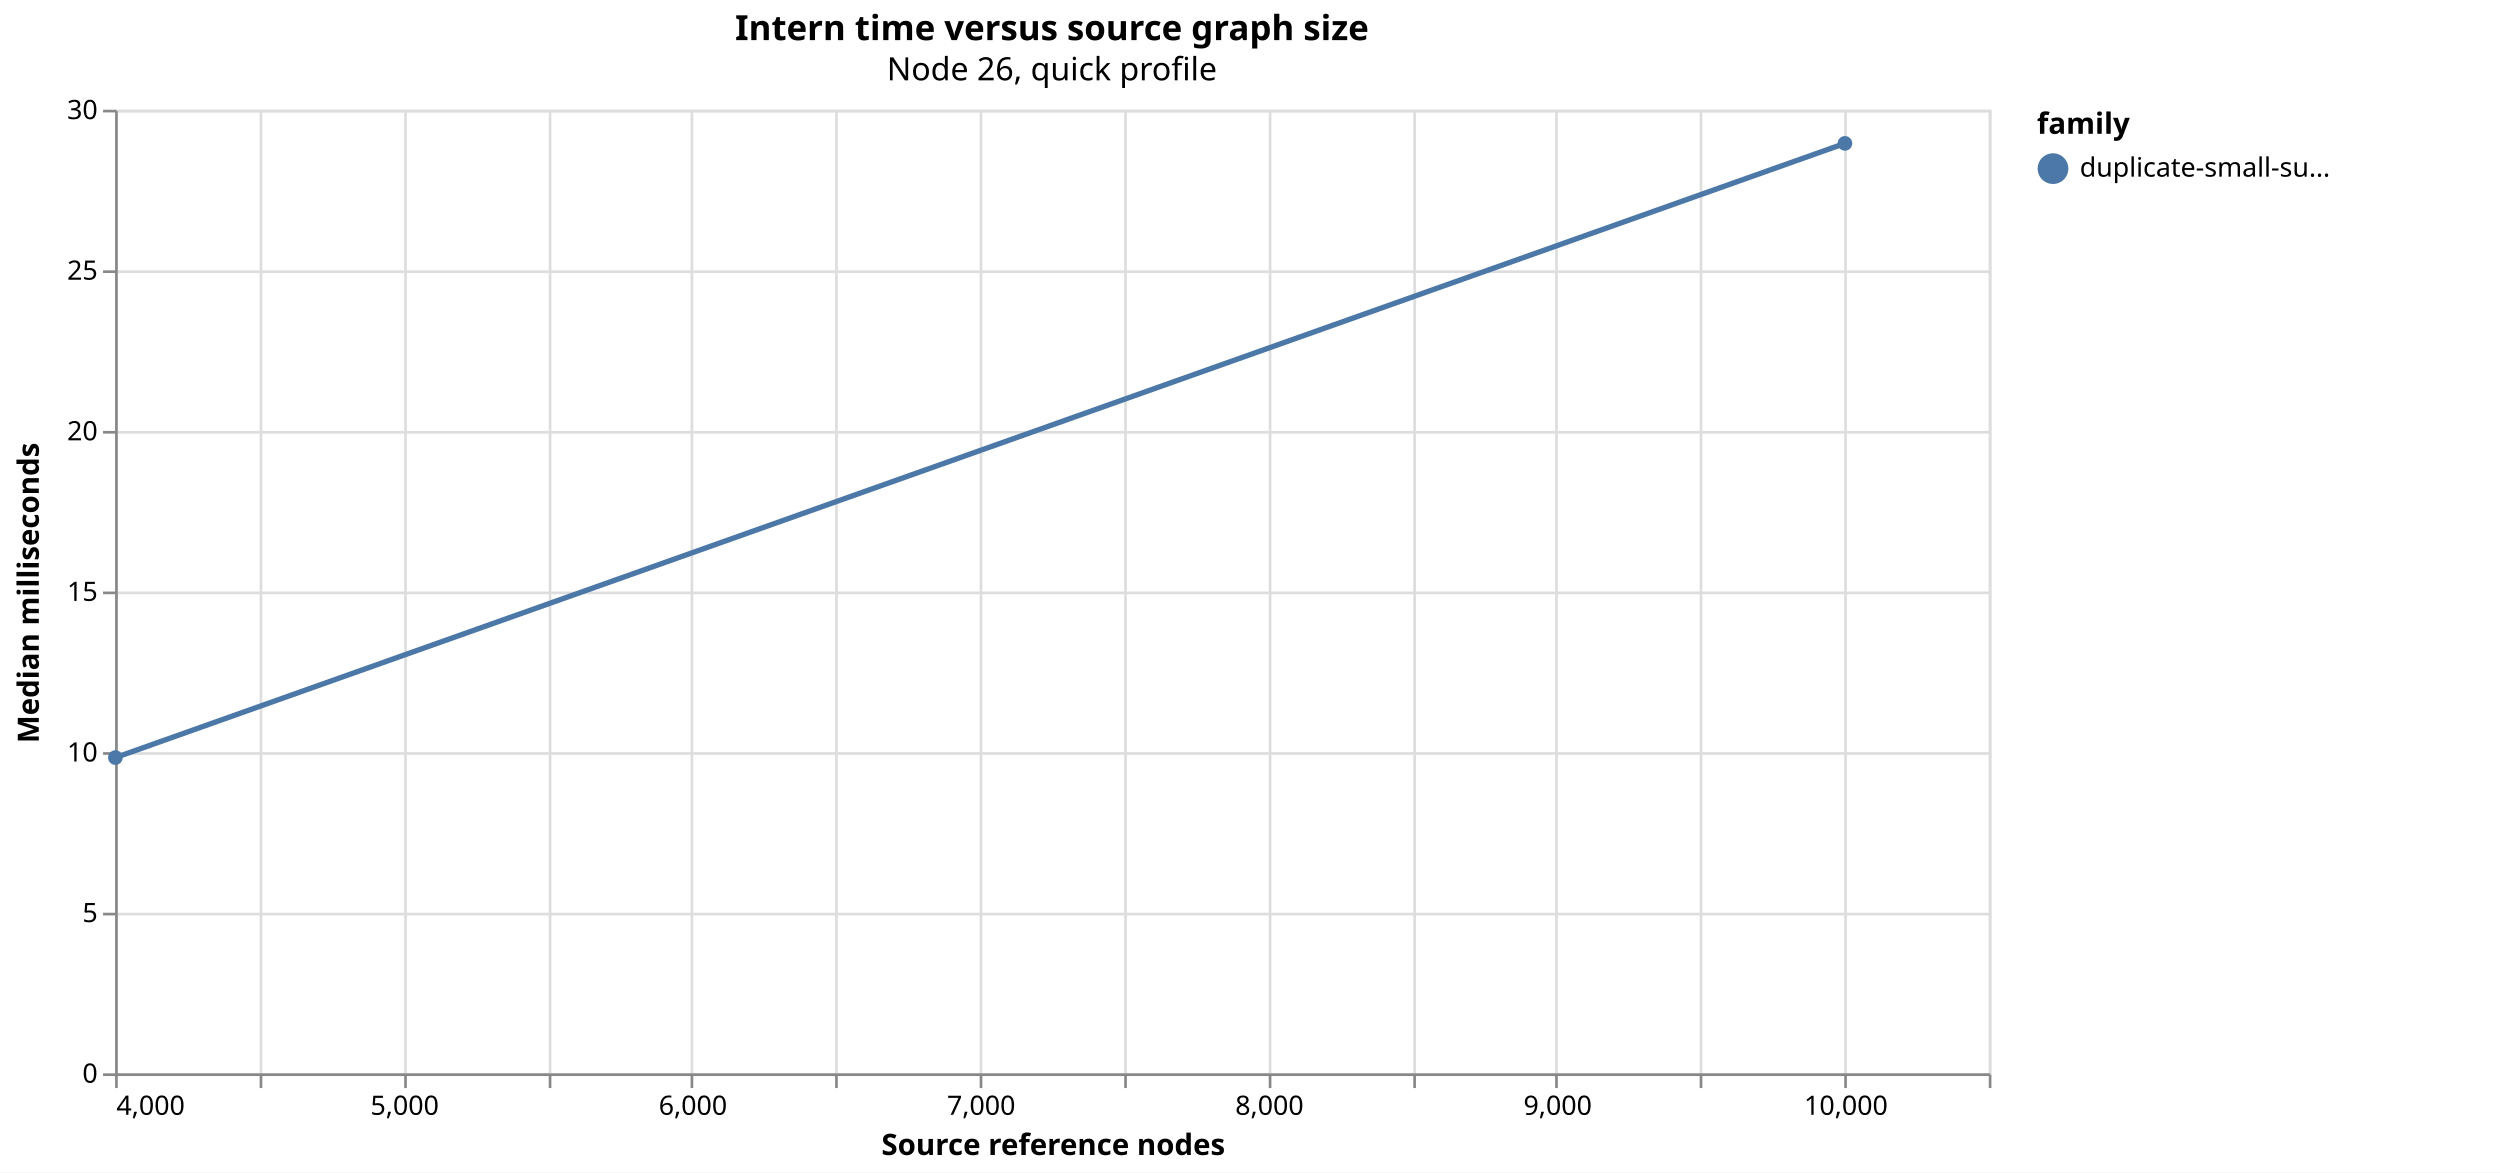
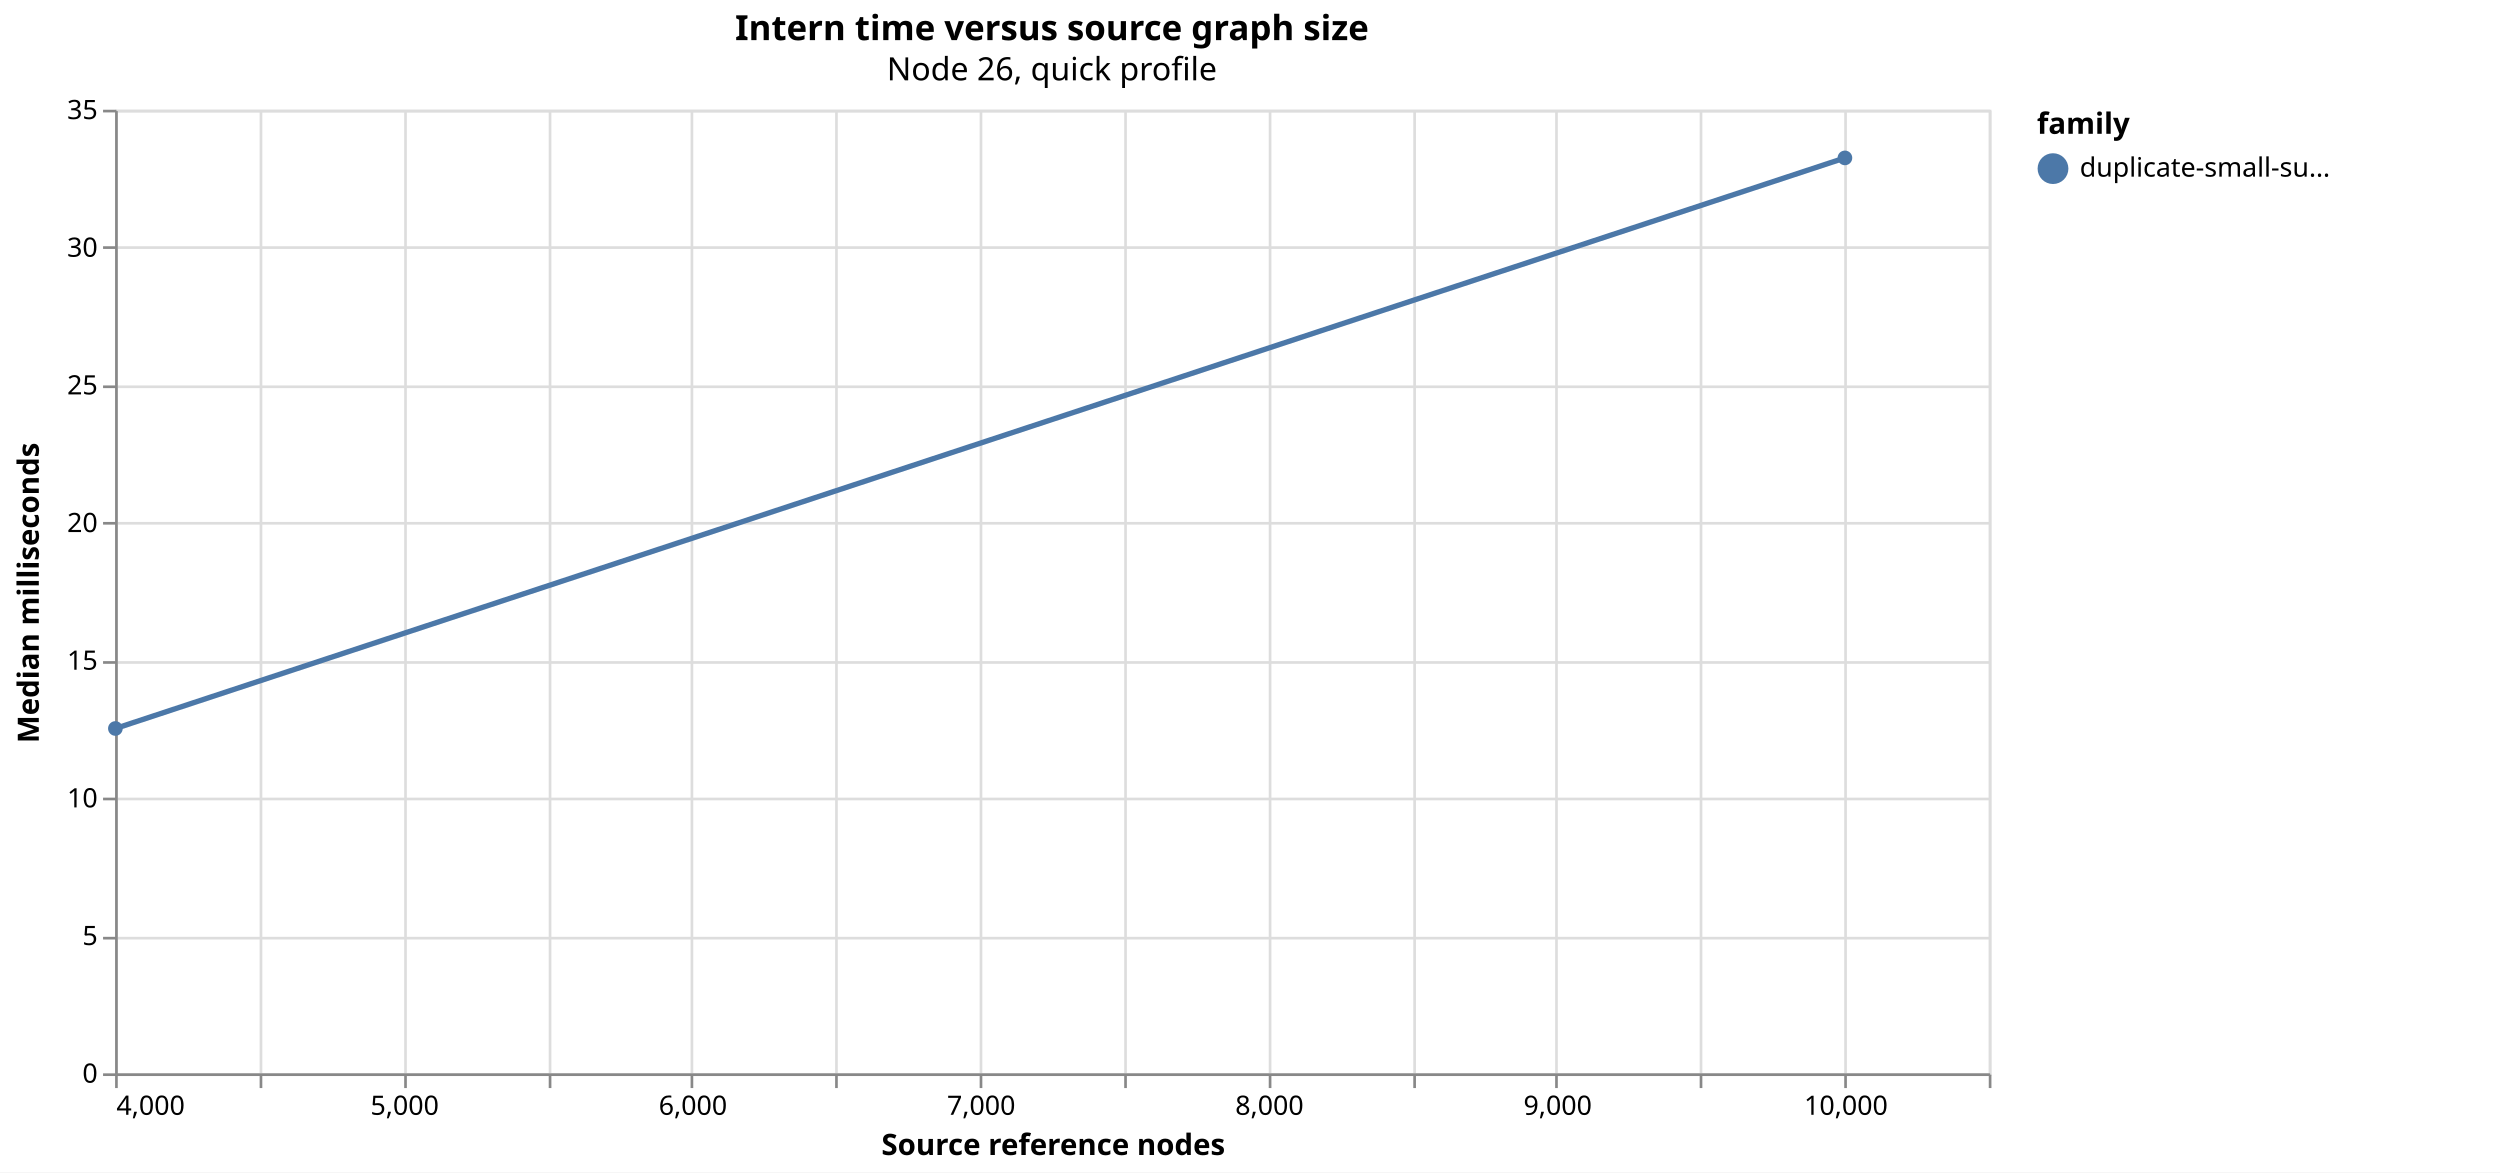
<svg xmlns="http://www.w3.org/2000/svg" version="1.1" class="marks" width="934" height="438" viewBox="0 0 934 438">
  <rect width="934" height="438" fill="white" />
  <g fill="none" stroke-miterlimit="4" transform="translate(43,41)">
    <g class="mark-group role-frame root" role="graphics-object" aria-roledescription="group mark container">
      <g transform="translate(0,0)">
        <path class="background" aria-hidden="true" d="M0.5,0.5h700v360h-700Z" stroke="#ddd" />
        <g>
          <g class="mark-group role-axis" aria-hidden="true">
            <g transform="translate(0.5,360.5)">
              <path class="background" aria-hidden="true" d="M0,0h0v0h0Z" pointer-events="none" />
              <g>
                <g class="mark-rule role-axis-grid" pointer-events="none">
                  <line transform="translate(0,-360)" x2="0" y2="360" stroke="#ddd" stroke-width="1" opacity="1" />
                  <line transform="translate(54,-360)" x2="0" y2="360" stroke="#ddd" stroke-width="1" opacity="1" />
                  <line transform="translate(108,-360)" x2="0" y2="360" stroke="#ddd" stroke-width="1" opacity="1" />
                  <line transform="translate(162,-360)" x2="0" y2="360" stroke="#ddd" stroke-width="1" opacity="1" />
                  <line transform="translate(215,-360)" x2="0" y2="360" stroke="#ddd" stroke-width="1" opacity="1" />
                  <line transform="translate(269,-360)" x2="0" y2="360" stroke="#ddd" stroke-width="1" opacity="1" />
                  <line transform="translate(323,-360)" x2="0" y2="360" stroke="#ddd" stroke-width="1" opacity="1" />
                  <line transform="translate(377,-360)" x2="0" y2="360" stroke="#ddd" stroke-width="1" opacity="1" />
                  <line transform="translate(431,-360)" x2="0" y2="360" stroke="#ddd" stroke-width="1" opacity="1" />
                  <line transform="translate(485,-360)" x2="0" y2="360" stroke="#ddd" stroke-width="1" opacity="1" />
                  <line transform="translate(538,-360)" x2="0" y2="360" stroke="#ddd" stroke-width="1" opacity="1" />
                  <line transform="translate(592,-360)" x2="0" y2="360" stroke="#ddd" stroke-width="1" opacity="1" />
                  <line transform="translate(646,-360)" x2="0" y2="360" stroke="#ddd" stroke-width="1" opacity="1" />
                  <line transform="translate(700,-360)" x2="0" y2="360" stroke="#ddd" stroke-width="1" opacity="1" />
                </g>
              </g>
              <path class="foreground" aria-hidden="true" d="" pointer-events="none" display="none" />
            </g>
          </g>
          <g class="mark-group role-axis" aria-hidden="true">
            <g transform="translate(0.5,0.5)">
              <path class="background" aria-hidden="true" d="M0,0h0v0h0Z" pointer-events="none" />
              <g>
                <g class="mark-rule role-axis-grid" pointer-events="none">
                  <line transform="translate(0,360)" x2="700" y2="0" stroke="#ddd" stroke-width="1" opacity="1" />
-                   <line transform="translate(0,300)" x2="700" y2="0" stroke="#ddd" stroke-width="1" opacity="1" />
-                   <line transform="translate(0,240)" x2="700" y2="0" stroke="#ddd" stroke-width="1" opacity="1" />
-                   <line transform="translate(0,180)" x2="700" y2="0" stroke="#ddd" stroke-width="1" opacity="1" />
-                   <line transform="translate(0,120)" x2="700" y2="0" stroke="#ddd" stroke-width="1" opacity="1" />
-                   <line transform="translate(0,60)" x2="700" y2="0" stroke="#ddd" stroke-width="1" opacity="1" />
+                   <line transform="translate(0,309)" x2="700" y2="0" stroke="#ddd" stroke-width="1" opacity="1" />
+                   <line transform="translate(0,257)" x2="700" y2="0" stroke="#ddd" stroke-width="1" opacity="1" />
+                   <line transform="translate(0,206)" x2="700" y2="0" stroke="#ddd" stroke-width="1" opacity="1" />
+                   <line transform="translate(0,154)" x2="700" y2="0" stroke="#ddd" stroke-width="1" opacity="1" />
+                   <line transform="translate(0,103)" x2="700" y2="0" stroke="#ddd" stroke-width="1" opacity="1" />
+                   <line transform="translate(0,51)" x2="700" y2="0" stroke="#ddd" stroke-width="1" opacity="1" />
                  <line transform="translate(0,0)" x2="700" y2="0" stroke="#ddd" stroke-width="1" opacity="1" />
                </g>
              </g>
              <path class="foreground" aria-hidden="true" d="" pointer-events="none" display="none" />
            </g>
          </g>
          <g class="mark-group role-axis" role="graphics-symbol" aria-roledescription="axis" aria-label="X-axis titled 'Source reference nodes' for a linear scale with values from 4,000 to 10,500">
            <g transform="translate(0.5,360.5)">
              <path class="background" aria-hidden="true" d="M0,0h0v0h0Z" pointer-events="none" />
              <g>
                <g class="mark-rule role-axis-tick" pointer-events="none">
                  <line transform="translate(0,0)" x2="0" y2="5" stroke="#888" stroke-width="1" opacity="1" />
                  <line transform="translate(54,0)" x2="0" y2="5" stroke="#888" stroke-width="1" opacity="1" />
                  <line transform="translate(108,0)" x2="0" y2="5" stroke="#888" stroke-width="1" opacity="1" />
                  <line transform="translate(162,0)" x2="0" y2="5" stroke="#888" stroke-width="1" opacity="1" />
                  <line transform="translate(215,0)" x2="0" y2="5" stroke="#888" stroke-width="1" opacity="1" />
                  <line transform="translate(269,0)" x2="0" y2="5" stroke="#888" stroke-width="1" opacity="1" />
                  <line transform="translate(323,0)" x2="0" y2="5" stroke="#888" stroke-width="1" opacity="1" />
                  <line transform="translate(377,0)" x2="0" y2="5" stroke="#888" stroke-width="1" opacity="1" />
                  <line transform="translate(431,0)" x2="0" y2="5" stroke="#888" stroke-width="1" opacity="1" />
                  <line transform="translate(485,0)" x2="0" y2="5" stroke="#888" stroke-width="1" opacity="1" />
                  <line transform="translate(538,0)" x2="0" y2="5" stroke="#888" stroke-width="1" opacity="1" />
                  <line transform="translate(592,0)" x2="0" y2="5" stroke="#888" stroke-width="1" opacity="1" />
                  <line transform="translate(646,0)" x2="0" y2="5" stroke="#888" stroke-width="1" opacity="1" />
                  <line transform="translate(700,0)" x2="0" y2="5" stroke="#888" stroke-width="1" opacity="1" />
                </g>
                <g class="mark-text role-axis-label" pointer-events="none">
                  <text text-anchor="start" transform="translate(0,15)" font-family="sans-serif" font-size="10px" fill="#000" opacity="1">4,000</text>
                  <text text-anchor="middle" transform="translate(53.84615,15)" font-family="sans-serif" font-size="10px" fill="#000" opacity="0">4,500</text>
                  <text text-anchor="middle" transform="translate(107.6923,15)" font-family="sans-serif" font-size="10px" fill="#000" opacity="1">5,000</text>
                  <text text-anchor="middle" transform="translate(161.5385,15)" font-family="sans-serif" font-size="10px" fill="#000" opacity="0">5,500</text>
                  <text text-anchor="middle" transform="translate(215.3846,15)" font-family="sans-serif" font-size="10px" fill="#000" opacity="1">6,000</text>
                  <text text-anchor="middle" transform="translate(269.2308,15)" font-family="sans-serif" font-size="10px" fill="#000" opacity="0">6,500</text>
                  <text text-anchor="middle" transform="translate(323.0769,15)" font-family="sans-serif" font-size="10px" fill="#000" opacity="1">7,000</text>
                  <text text-anchor="middle" transform="translate(376.9231,15)" font-family="sans-serif" font-size="10px" fill="#000" opacity="0">7,500</text>
                  <text text-anchor="middle" transform="translate(430.7692,15)" font-family="sans-serif" font-size="10px" fill="#000" opacity="1">8,000</text>
                  <text text-anchor="middle" transform="translate(484.6154,15)" font-family="sans-serif" font-size="10px" fill="#000" opacity="0">8,500</text>
                  <text text-anchor="middle" transform="translate(538.4615,15)" font-family="sans-serif" font-size="10px" fill="#000" opacity="1">9,000</text>
                  <text text-anchor="middle" transform="translate(592.3077,15)" font-family="sans-serif" font-size="10px" fill="#000" opacity="0">9,500</text>
                  <text text-anchor="middle" transform="translate(646.1538,15)" font-family="sans-serif" font-size="10px" fill="#000" opacity="1">10,000</text>
                  <text text-anchor="end" transform="translate(700,15)" font-family="sans-serif" font-size="10px" fill="#000" opacity="0">10,500</text>
                </g>
                <g class="mark-rule role-axis-domain" pointer-events="none">
                  <line transform="translate(0,0)" x2="700" y2="0" stroke="#888" stroke-width="1" opacity="1" />
                </g>
                <g class="mark-text role-axis-title" pointer-events="none">
                  <text text-anchor="middle" transform="translate(350,30)" font-family="sans-serif" font-size="11px" font-weight="bold" fill="#000" opacity="1">Source reference nodes</text>
                </g>
              </g>
              <path class="foreground" aria-hidden="true" d="" pointer-events="none" display="none" />
            </g>
          </g>
-           <g class="mark-group role-axis" role="graphics-symbol" aria-roledescription="axis" aria-label="Y-axis titled 'Median milliseconds' for a linear scale with values from 0 to 30">
+           <g class="mark-group role-axis" role="graphics-symbol" aria-roledescription="axis" aria-label="Y-axis titled 'Median milliseconds' for a linear scale with values from 0 to 35">
            <g transform="translate(0.5,0.5)">
              <path class="background" aria-hidden="true" d="M0,0h0v0h0Z" pointer-events="none" />
              <g>
                <g class="mark-rule role-axis-tick" pointer-events="none">
                  <line transform="translate(0,360)" x2="-5" y2="0" stroke="#888" stroke-width="1" opacity="1" />
-                   <line transform="translate(0,300)" x2="-5" y2="0" stroke="#888" stroke-width="1" opacity="1" />
-                   <line transform="translate(0,240)" x2="-5" y2="0" stroke="#888" stroke-width="1" opacity="1" />
-                   <line transform="translate(0,180)" x2="-5" y2="0" stroke="#888" stroke-width="1" opacity="1" />
-                   <line transform="translate(0,120)" x2="-5" y2="0" stroke="#888" stroke-width="1" opacity="1" />
-                   <line transform="translate(0,60)" x2="-5" y2="0" stroke="#888" stroke-width="1" opacity="1" />
+                   <line transform="translate(0,309)" x2="-5" y2="0" stroke="#888" stroke-width="1" opacity="1" />
+                   <line transform="translate(0,257)" x2="-5" y2="0" stroke="#888" stroke-width="1" opacity="1" />
+                   <line transform="translate(0,206)" x2="-5" y2="0" stroke="#888" stroke-width="1" opacity="1" />
+                   <line transform="translate(0,154)" x2="-5" y2="0" stroke="#888" stroke-width="1" opacity="1" />
+                   <line transform="translate(0,103)" x2="-5" y2="0" stroke="#888" stroke-width="1" opacity="1" />
+                   <line transform="translate(0,51)" x2="-5" y2="0" stroke="#888" stroke-width="1" opacity="1" />
                  <line transform="translate(0,0)" x2="-5" y2="0" stroke="#888" stroke-width="1" opacity="1" />
                </g>
                <g class="mark-text role-axis-label" pointer-events="none">
                  <text text-anchor="end" transform="translate(-7,363)" font-family="sans-serif" font-size="10px" fill="#000" opacity="1">0</text>
-                   <text text-anchor="end" transform="translate(-7,303)" font-family="sans-serif" font-size="10px" fill="#000" opacity="1">5</text>
-                   <text text-anchor="end" transform="translate(-7,243)" font-family="sans-serif" font-size="10px" fill="#000" opacity="1">10</text>
-                   <text text-anchor="end" transform="translate(-7,183)" font-family="sans-serif" font-size="10px" fill="#000" opacity="1">15</text>
-                   <text text-anchor="end" transform="translate(-7,123)" font-family="sans-serif" font-size="10px" fill="#000" opacity="1">20</text>
-                   <text text-anchor="end" transform="translate(-7,63)" font-family="sans-serif" font-size="10px" fill="#000" opacity="1">25</text>
-                   <text text-anchor="end" transform="translate(-7,3)" font-family="sans-serif" font-size="10px" fill="#000" opacity="1">30</text>
+                   <text text-anchor="end" transform="translate(-7,311.5714)" font-family="sans-serif" font-size="10px" fill="#000" opacity="1">5</text>
+                   <text text-anchor="end" transform="translate(-7,260.1429)" font-family="sans-serif" font-size="10px" fill="#000" opacity="1">10</text>
+                   <text text-anchor="end" transform="translate(-7,208.7143)" font-family="sans-serif" font-size="10px" fill="#000" opacity="1">15</text>
+                   <text text-anchor="end" transform="translate(-7,157.2857)" font-family="sans-serif" font-size="10px" fill="#000" opacity="1">20</text>
+                   <text text-anchor="end" transform="translate(-7,105.8571)" font-family="sans-serif" font-size="10px" fill="#000" opacity="1">25</text>
+                   <text text-anchor="end" transform="translate(-7,54.42857)" font-family="sans-serif" font-size="10px" fill="#000" opacity="1">30</text>
+                   <text text-anchor="end" transform="translate(-7,3)" font-family="sans-serif" font-size="10px" fill="#000" opacity="1">35</text>
                </g>
                <g class="mark-rule role-axis-domain" pointer-events="none">
                  <line transform="translate(0,360)" x2="0" y2="-360" stroke="#888" stroke-width="1" opacity="1" />
                </g>
                <g class="mark-text role-axis-title" pointer-events="none">
                  <text text-anchor="middle" transform="translate(-27,180) rotate(-90) translate(0,-2)" font-family="sans-serif" font-size="11px" font-weight="bold" fill="#000" opacity="1">Median milliseconds</text>
                </g>
              </g>
              <path class="foreground" aria-hidden="true" d="" pointer-events="none" display="none" />
            </g>
          </g>
          <g class="mark-group role-scope layer_0_pathgroup" role="graphics-object" aria-roledescription="group mark container">
            <g transform="translate(0,0)">
              <path class="background" aria-hidden="true" d="M0,0h700v360h-700Z" />
              <g>
                <g class="mark-line role-mark layer_0_marks" role="graphics-object" aria-roledescription="line mark container">
-                   <path aria-label="Source reference nodes: 4001; Median milliseconds: 9.831016; family: duplicate-small-subtrees" role="graphics-symbol" aria-roledescription="line mark" d="M0.108,242.028L646.262,12.568" stroke="#4c78a8" stroke-width="2" />
+                   <path aria-label="Source reference nodes: 4001; Median milliseconds: 12.525732; family: duplicate-small-subtrees" role="graphics-symbol" aria-roledescription="line mark" d="M0.108,231.164L646.262,17.995" stroke="#4c78a8" stroke-width="2" />
                </g>
              </g>
              <path class="foreground" aria-hidden="true" d="" display="none" />
            </g>
          </g>
          <g class="mark-symbol role-mark layer_1_marks" role="graphics-object" aria-roledescription="symbol mark container">
-             <path aria-label="Source reference nodes: 4001; Median milliseconds: 9.831016; family: duplicate-small-subtrees" role="graphics-symbol" aria-roledescription="point" transform="translate(0.1076923,242.0278)" d="M2.739,0A2.739,2.739,0,1,1,-2.739,0A2.739,2.739,0,1,1,2.739,0" fill="#4c78a8" stroke-width="2" opacity="1" />
-             <path aria-label="Source reference nodes: 10001; Median milliseconds: 28.952693; family: duplicate-small-subtrees" role="graphics-symbol" aria-roledescription="point" transform="translate(646.2615,12.56768)" d="M2.739,0A2.739,2.739,0,1,1,-2.739,0A2.739,2.739,0,1,1,2.739,0" fill="#4c78a8" stroke-width="2" opacity="1" />
+             <path aria-label="Source reference nodes: 4001; Median milliseconds: 12.525732; family: duplicate-small-subtrees" role="graphics-symbol" aria-roledescription="point" transform="translate(0.1076923,231.1639)" d="M2.739,0A2.739,2.739,0,1,1,-2.739,0A2.739,2.739,0,1,1,2.739,0" fill="#4c78a8" stroke-width="2" opacity="1" />
+             <path aria-label="Source reference nodes: 10001; Median milliseconds: 33.250527; family: duplicate-small-subtrees" role="graphics-symbol" aria-roledescription="point" transform="translate(646.2615,17.99458)" d="M2.739,0A2.739,2.739,0,1,1,-2.739,0A2.739,2.739,0,1,1,2.739,0" fill="#4c78a8" stroke-width="2" opacity="1" />
          </g>
          <g class="mark-group role-legend" role="graphics-symbol" aria-roledescription="legend" aria-label="Symbol legend titled 'family' for fill color and stroke color with 1 value: duplicate-small-subtrees">
            <g transform="translate(718,0)">
              <path class="background" aria-hidden="true" d="M0,0h168v30h-168Z" pointer-events="none" />
              <g>
                <g class="mark-group role-legend-entry">
                  <g transform="translate(0,16)">
                    <path class="background" aria-hidden="true" d="M0,0h0v0h0Z" pointer-events="none" />
                    <g>
                      <g class="mark-group role-scope" role="graphics-object" aria-roledescription="group mark container">
                        <g transform="translate(0,0)">
                          <path class="background" aria-hidden="true" d="M0,0h168v14h-168Z" pointer-events="none" opacity="1" />
                          <g>
                            <g class="mark-symbol role-legend-symbol" pointer-events="none">
                              <path transform="translate(6,6)" d="M5,0A5,5,0,1,1,-5,0A5,5,0,1,1,5,0" fill="#4c78a8" stroke="#4c78a8" stroke-width="1.5" opacity="1" />
                            </g>
                            <g class="mark-text role-legend-label" pointer-events="none">
                              <text text-anchor="start" transform="translate(16,9)" font-family="sans-serif" font-size="10px" fill="#000" opacity="1">duplicate-small-su…</text>
                            </g>
                          </g>
                          <path class="foreground" aria-hidden="true" d="" pointer-events="none" display="none" />
                        </g>
                      </g>
                    </g>
                    <path class="foreground" aria-hidden="true" d="" pointer-events="none" display="none" />
                  </g>
                </g>
                <g class="mark-text role-legend-title" pointer-events="none">
                  <text text-anchor="start" transform="translate(0,9)" font-family="sans-serif" font-size="11px" font-weight="bold" fill="#000" opacity="1">family</text>
                </g>
              </g>
              <path class="foreground" aria-hidden="true" d="" pointer-events="none" display="none" />
            </g>
          </g>
          <g class="mark-group role-title">
            <g transform="translate(350,-36)">
              <path class="background" aria-hidden="true" d="M0,0h0v0h0Z" pointer-events="none" />
              <g>
                <g class="mark-text role-title-text" role="graphics-symbol" aria-roledescription="title" aria-label="Title text 'Intern time versus source graph size'" pointer-events="none">
                  <text text-anchor="middle" transform="translate(0,10)" font-family="sans-serif" font-size="13px" font-weight="bold" fill="#000" opacity="1">Intern time versus source graph size</text>
                </g>
                <g class="mark-text role-title-subtitle" role="graphics-symbol" aria-roledescription="subtitle" aria-label="Subtitle text 'Node 26, quick profile'" pointer-events="none">
                  <text text-anchor="middle" transform="translate(0,25)" font-family="sans-serif" font-size="12px" fill="#000" opacity="1">Node 26, quick profile</text>
                </g>
              </g>
              <path class="foreground" aria-hidden="true" d="" pointer-events="none" display="none" />
            </g>
          </g>
        </g>
        <path class="foreground" aria-hidden="true" d="" display="none" />
      </g>
    </g>
  </g>
</svg>
